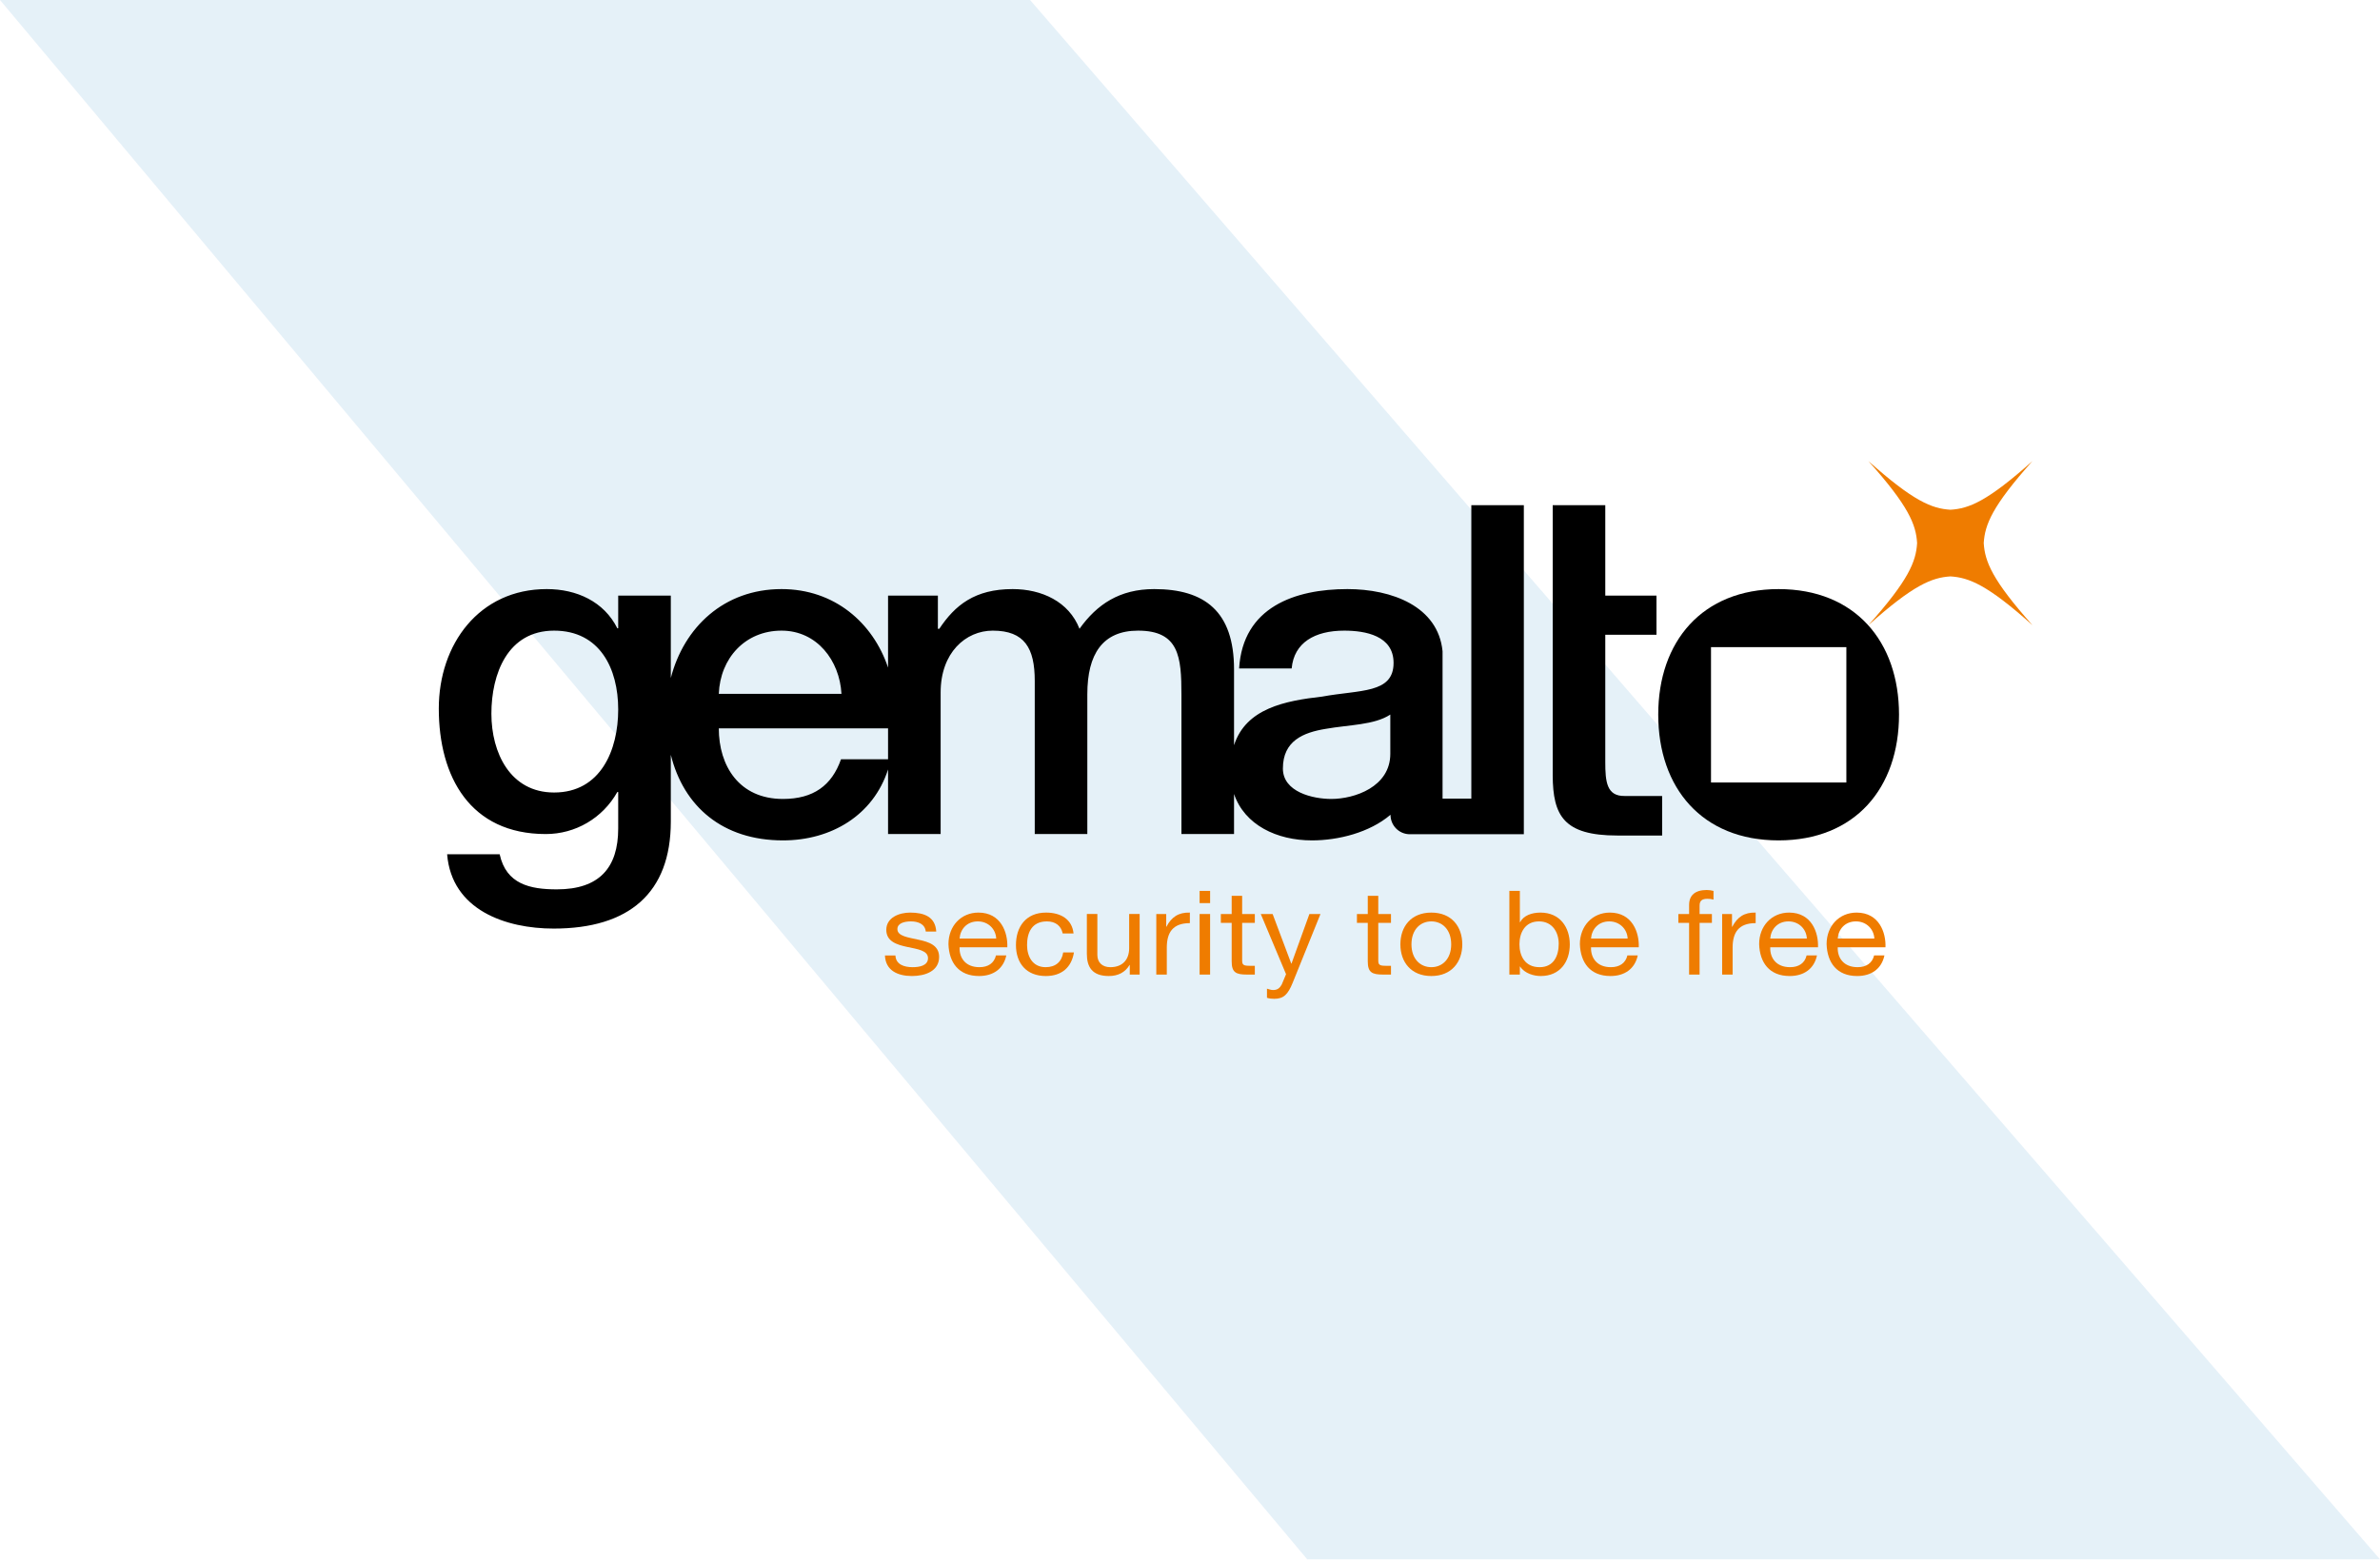
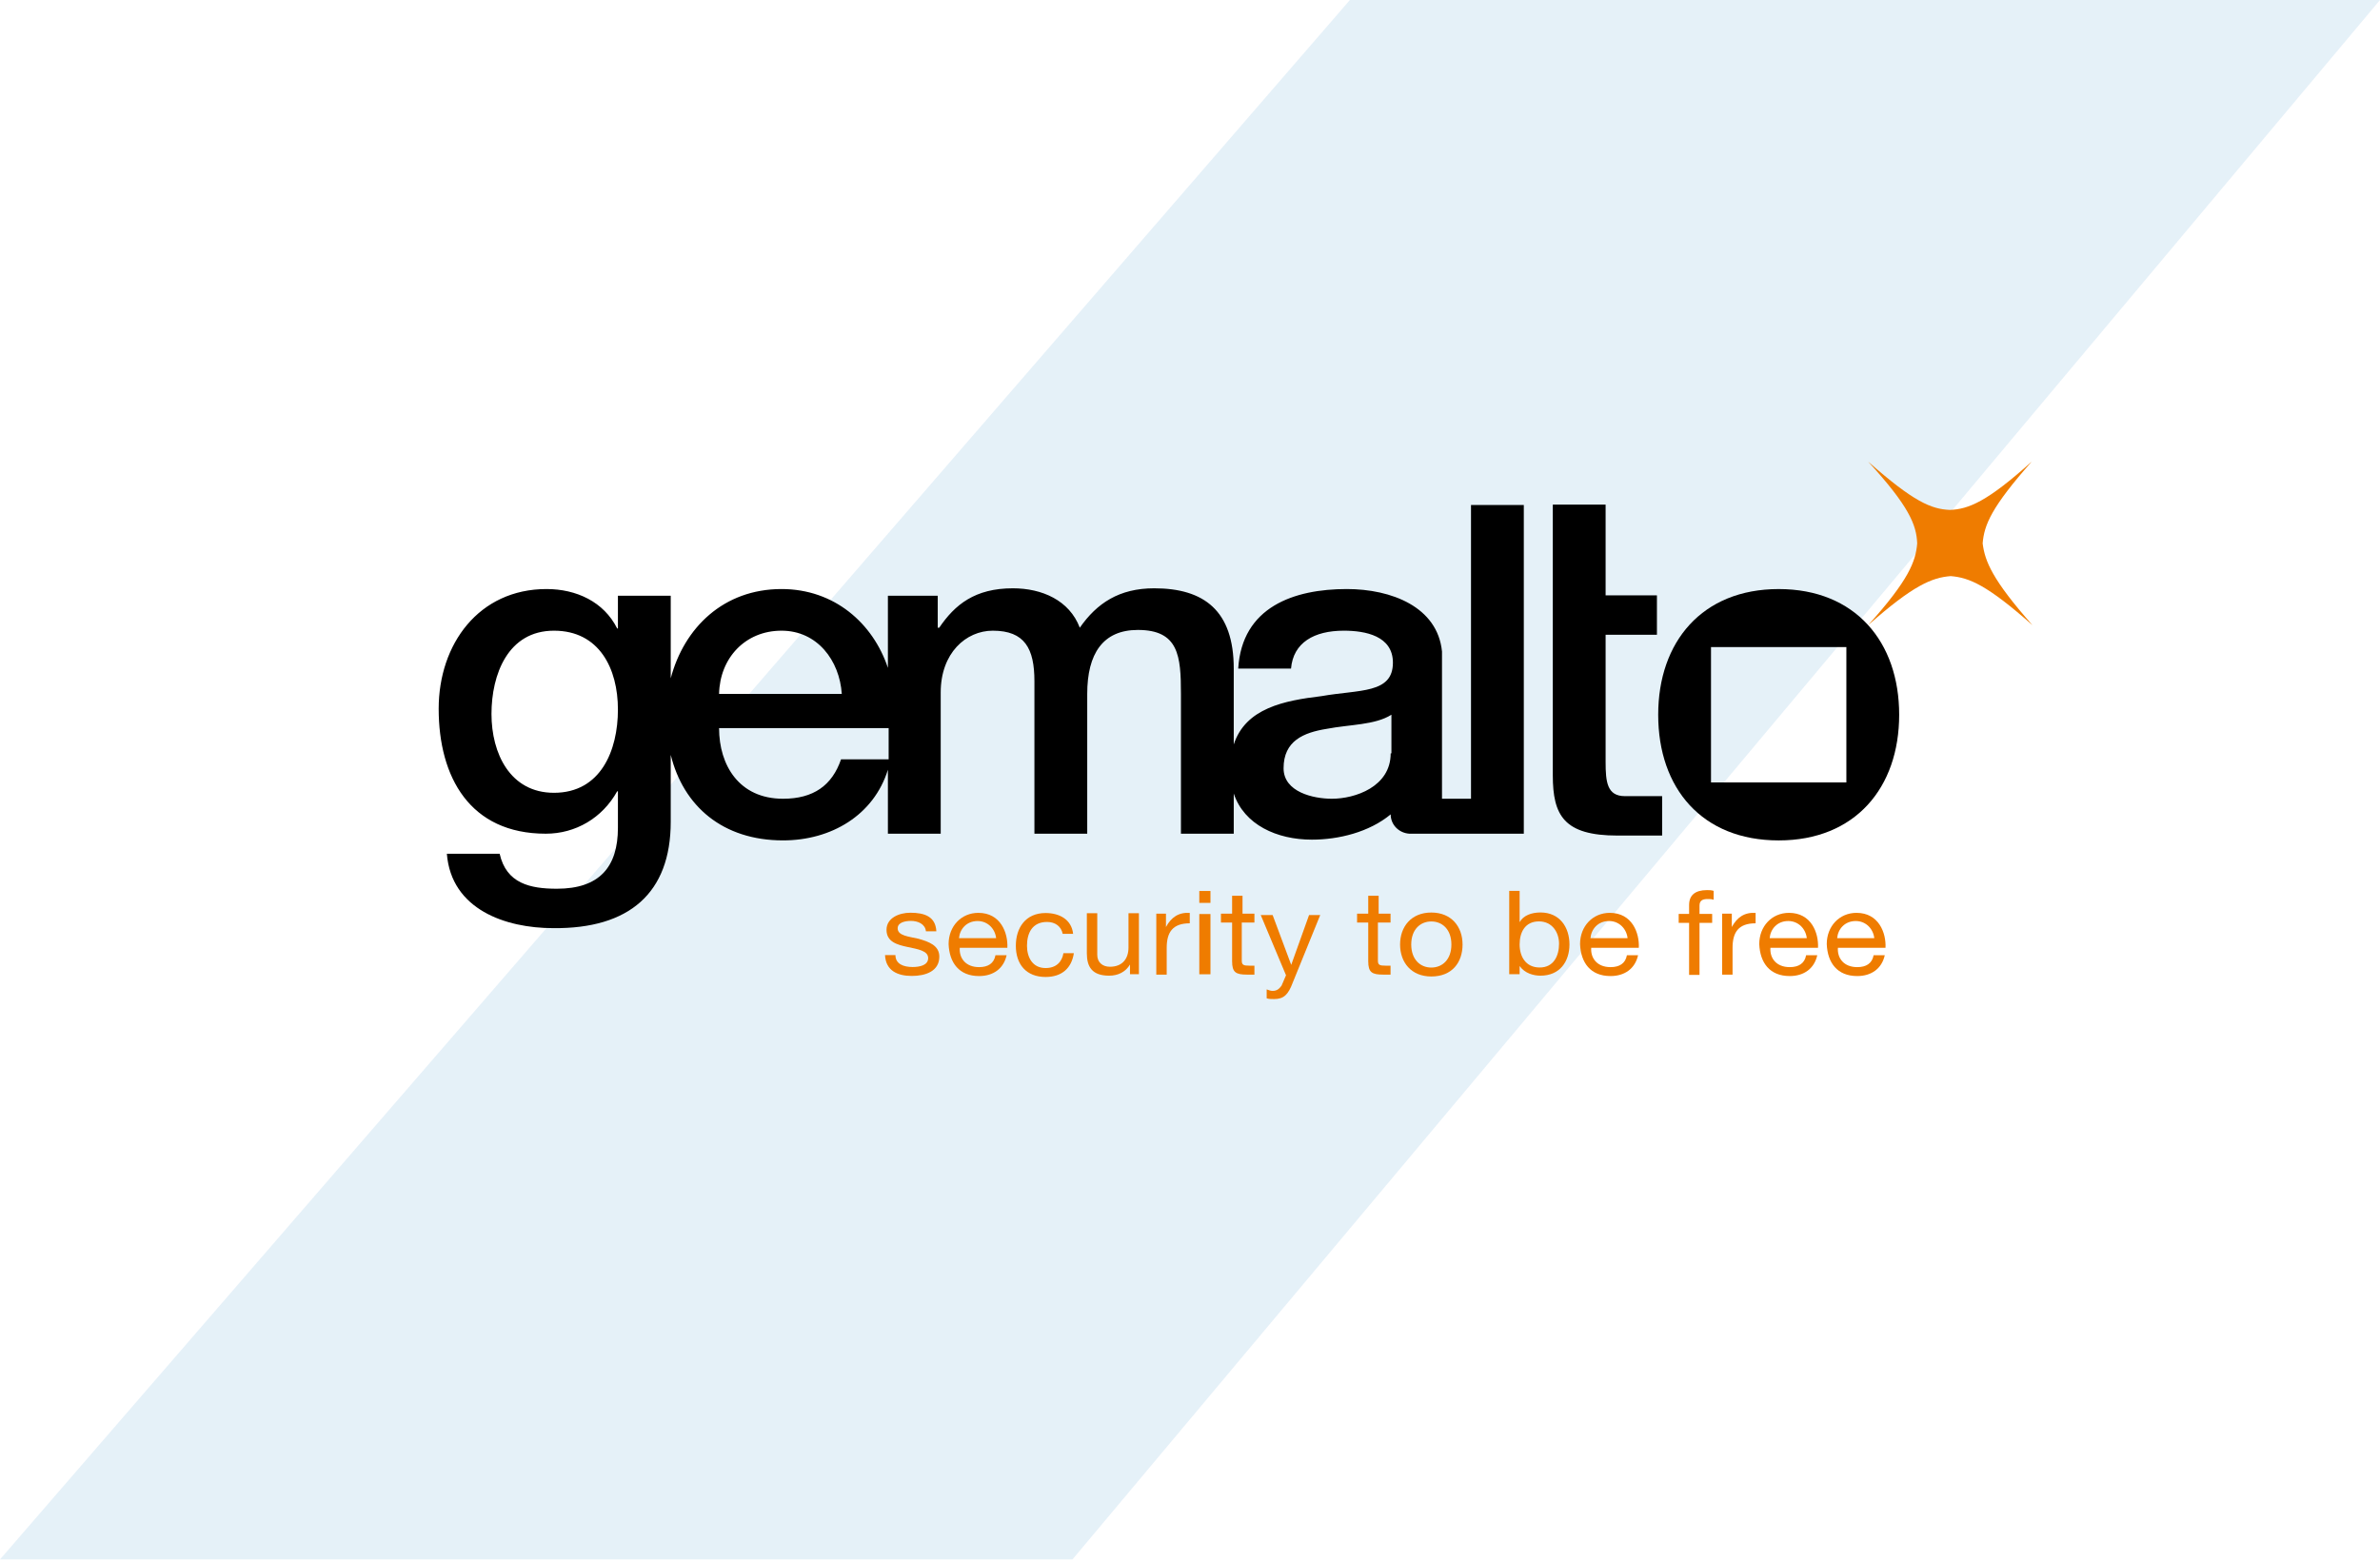
- <svg xmlns="http://www.w3.org/2000/svg" width="320px" height="210px" viewBox="0 0 320 210" version="1.1">
-   <defs>
-     <polygon id="path-1" points="1.025 75.215 226.95 75.215 226.95 0.02 1.025 0.02" />
-     <polygon id="path-3" points="1.025 0.02 224.45 0.02 224.45 72.715 1.025 72.715" />
-   </defs>
-   <g id="Success-stories" stroke="none" stroke-width="1">
+ <svg xmlns="http://www.w3.org/2000/svg" version="1.1" id="Layer_1" x="0px" y="0px" viewBox="0 0 320 210" style="enable-background:new 0 0 320 210;" xml:space="preserve">
+   <style type="text/css">
+ 	.st0{opacity:0.2;}
+ 	.st1{fill:#7FB7DD;}
+ 	.st2{fill:#EF7C00;}
+ </style>
+   <g id="Success-stories">
    <g id="Desktop---Success-stories" transform="translate(-159, -2027)">
-       <g id="Gemalto" transform="translate(159, 2021)">
+       <g id="Gemalto_1_" transform="translate(159, 2021)">
        <g id="Logo" transform="translate(0, 6)">
-           <g transform="translate(160, 105) scale(-1, 1) translate(-160, -105) " id="graphic" fill="#7FB7DD" opacity="0.2">
-             <polygon points="181.505 0 0 209.689 144.238 209.689 320 0" />
+           <g id="graphic" transform="translate(160, 105) scale(-1, 1) translate(-160, -105) " class="st0">
+             <polygon class="st1" points="0,0 175.8,209.7 320,209.7 138.5,0      " />
          </g>
          <g id="Gemalto" transform="translate(47, 58)">
            <g id="g11" transform="translate(115.4525, 39.715) scale(-1, 1) rotate(-180) translate(-115.4525, -39.715) translate(0.9525, 0.715)">
              <g id="gemalto-logo" transform="translate(0, 0)">
                <g id="g257-Clipped" transform="translate(0.748257, 0.751743)">
-                   <g id="path249" />
+                   <g id="path249">
+ 								</g>
                  <g id="g257">
-                     <g transform="translate(1.25, 1.25)" id="g259">
+                     <g id="g259" transform="translate(1.25, 1.25)">
                      <g>
                        <g id="g261-Clipped">
-                           <g id="path253" />
+                           <g id="path253">
+ 												</g>
                          <g id="g261">
                            <g transform="translate(7.5, 0)">
-                               <g id="g263" stroke-width="1" transform="translate(60.444, 2.475125)">
-                                 <path d="M2.5,3.75 C2.549,2.555 3.645,2.176 4.808,2.176 C5.684,2.176 6.879,2.362 6.879,3.391 C6.879,4.426 5.486,4.603 4.074,4.902 C2.681,5.2 1.271,5.64 1.271,7.201 C1.271,8.839 2.984,9.519 4.473,9.519 C6.362,9.519 7.87,8.951 7.986,6.965 L6.577,6.965 C6.482,8.001 5.516,8.335 4.586,8.335 C3.744,8.335 2.763,8.119 2.763,7.295 C2.763,6.335 4.26,6.176 5.569,5.879 C6.98,5.579 8.373,5.138 8.373,3.555 C8.373,1.625 6.463,0.989 4.721,0.989 C2.8,0.989 1.171,1.734 1.089,3.75 L2.5,3.75" id="path265" fill="#EF7C00" />
+                               <g id="g263" transform="translate(60.444, 2.475125)">
+                                 <path id="path265" class="st2" d="M2.5,3.8c0-1.2,1.1-1.6,2.3-1.6c0.9,0,2.1,0.2,2.1,1.2c0,1-1.4,1.2-2.8,1.5                 C2.7,5.2,1.3,5.6,1.3,7.2c0,1.6,1.7,2.3,3.2,2.3C6.4,9.5,7.9,9,8,7H6.6c-0.1,1-1.1,1.4-2,1.4c-0.8,0-1.8-0.2-1.8-1                 c0-1,1.5-1.1,2.8-1.4C7,5.6,8.4,5.1,8.4,3.6C8.4,1.6,6.5,1,4.7,1C2.8,1,1.2,1.7,1.1,3.8H2.5" />
                              </g>
-                               <g id="g267" stroke-width="1" transform="translate(68.99275, 2.259125)">
-                                 <path d="M7.5,6.25 C7.436,7.526 6.424,8.551 5.03,8.551 C3.555,8.551 2.672,7.497 2.576,6.25 L7.5,6.25 Z M8.859,3.98 C8.481,2.188 7.119,1.205 5.197,1.205 C2.46,1.205 1.164,3.005 1.081,5.494 C1.081,7.938 2.775,9.735 5.114,9.735 C8.146,9.735 9.079,7.039 8.994,5.069 L2.576,5.069 C2.522,3.647 3.37,2.393 5.245,2.393 C6.409,2.393 7.219,2.928 7.471,3.98 L8.859,3.98 L8.859,3.98 Z" id="path269" fill="#EF7C00" />
+                               <g id="g267" transform="translate(68.99275, 2.259125)">
+                                 <path id="path269" class="st2" d="M7.5,6.2C7.4,7.5,6.4,8.6,5,8.6c-1.5,0-2.4-1.1-2.5-2.3H7.5z M8.9,4                 C8.5,2.2,7.1,1.2,5.2,1.2c-2.7,0-4,1.8-4.1,4.3c0,2.4,1.7,4.2,4,4.2c3,0,4-2.7,3.9-4.7H2.6C2.5,3.6,3.4,2.4,5.2,2.4                 c1.2,0,2,0.5,2.2,1.6H8.9L8.9,4z" />
                              </g>
-                               <g id="g271" stroke-width="1" transform="translate(77.93263, 2.935875)">
-                                 <path d="M7.5,6.25 C7.287,7.277 6.537,7.874 5.379,7.874 C3.335,7.874 2.709,6.346 2.709,4.694 C2.709,3.195 3.421,1.716 5.209,1.716 C6.572,1.716 7.384,2.47 7.566,3.703 L9.012,3.703 C8.696,1.716 7.384,0.527 5.231,0.527 C2.609,0.527 1.215,2.264 1.215,4.694 C1.215,7.135 2.541,9.059 5.264,9.059 C7.199,9.059 8.759,8.194 8.959,6.25 L7.5,6.25" id="path273" fill="#EF7C00" />
+                               <g id="g271" transform="translate(77.93263, 2.935875)">
+                                 <path id="path273" class="st2" d="M7.5,6.2c-0.2,1-1,1.6-2.1,1.6c-2,0-2.7-1.5-2.7-3.2c0-1.5,0.7-3,2.5-3                 c1.4,0,2.2,0.8,2.4,2H9c-0.3-2-1.6-3.2-3.8-3.2c-2.6,0-4,1.7-4,4.2c0,2.4,1.3,4.4,4,4.4c1.9,0,3.5-0.9,3.7-2.8H7.5" />
                              </g>
-                               <g id="g275" stroke-width="1" transform="translate(88.28038, 2.410125)">
-                                 <path d="M7.5,1.25 L6.171,1.25 L6.171,2.541 L6.143,2.541 C5.54,1.531 4.584,1.054 3.356,1.054 C1.103,1.054 0.401,2.285 0.401,4.04 L0.401,9.394 L1.814,9.394 L1.814,3.881 C1.814,2.885 2.476,2.241 3.553,2.241 C5.261,2.241 6.089,3.324 6.089,4.793 L6.089,9.394 L7.5,9.394 L7.5,1.25" id="path277" fill="#EF7C00" />
+                               <g id="g275" transform="translate(88.28038, 2.410125)">
+                                 <path id="path277" class="st2" d="M7.5,1.3H6.2v1.3h0c-0.6-1-1.6-1.5-2.8-1.5c-2.3,0-3,1.2-3,3v5.4h1.4V3.9                 c0-1,0.7-1.6,1.7-1.6c1.7,0,2.5,1.1,2.5,2.6v4.6h1.4V1.3" />
                              </g>
-                               <g id="g279" stroke-width="1" transform="translate(98.017, 3.05325)">
-                                 <path d="M0,8.75 L1.334,8.75 L1.334,7.032 L1.359,7.032 C2.039,8.342 2.986,8.985 4.514,8.941 L4.514,7.524 C2.241,7.524 1.413,6.291 1.413,4.231 L1.413,0.606 L0,0.606 L0,8.75" id="path281" fill="#EF7C00" />
+                               <g id="g279" transform="translate(98.017, 3.05325)">
+                                 <path id="path281" class="st2" d="M0,8.8h1.3V7h0C2,8.3,3,9,4.5,8.9V7.5c-2.3,0-3.1-1.2-3.1-3.3V0.6H0V8.8" />
                              </g>
-                               <polygon id="path283" fill="#EF7C00" points="105.254 13.27 103.841 13.27 103.841 14.91 105.254 14.91" />
-                               <polygon id="path285" fill="#EF7C00" points="103.84 11.804 105.252 11.804 105.252 3.66 103.84 3.66" />
-                               <g id="g287" stroke-width="1" transform="translate(105.8107, 3.05325)">
-                                 <path d="M3.75,8.75 L5.455,8.75 L5.455,7.564 L3.75,7.564 L3.75,2.513 C3.75,1.897 3.933,1.785 4.816,1.785 L5.455,1.785 L5.455,0.606 L4.383,0.606 C2.921,0.606 2.342,0.887 2.342,2.384 L2.342,7.564 L0.886,7.564 L0.886,8.75 L2.342,8.75 L2.342,11.193 L3.75,11.193 L3.75,8.75" id="path289" fill="#EF7C00" />
+                               <polygon id="path283" class="st2" points="105.3,13.3 103.8,13.3 103.8,14.9 105.3,14.9               " />
+                               <polygon id="path285" class="st2" points="103.8,11.8 105.3,11.8 105.3,3.7 103.8,3.7               " />
+                               <g id="g287" transform="translate(105.8107, 3.05325)">
+                                 <path id="path289" class="st2" d="M3.7,8.8h1.7V7.6H3.7V2.5c0-0.6,0.2-0.7,1.1-0.7h0.6V0.6H4.4c-1.5,0-2,0.3-2,1.8                 v5.2H0.9v1.2h1.5v2.4h1.4V8.8" />
                              </g>
-                               <g id="g291" stroke-width="1" transform="translate(111.3588, 0.0655)">
-                                 <path d="M5,2.5 C4.357,0.911 3.775,0.334 2.516,0.334 C2.185,0.334 1.851,0.366 1.54,0.472 L1.54,1.698 C1.802,1.621 2.084,1.514 2.369,1.514 C2.944,1.514 3.261,1.779 3.526,2.255 L4.105,3.644 L0.706,11.738 L2.3,11.738 L4.804,5.075 L4.838,5.075 L7.244,11.738 L8.734,11.738 L5,2.5" id="path293" fill="#EF7C00" />
+                               <g id="g291" transform="translate(111.3588, 0.0655)">
+                                 <path id="path293" class="st2" d="M5,2.5C4.4,0.9,3.8,0.3,2.5,0.3c-0.3,0-0.7,0-1,0.1v1.2c0.3-0.1,0.5-0.2,0.8-0.2                 c0.6,0,0.9,0.3,1.2,0.7l0.6,1.4l-3.4,8.1h1.6l2.5-6.7h0l2.4,6.7h1.5L5,2.5" />
                              </g>
-                               <g id="g295" stroke-width="1" transform="translate(124.1137, 3.05325)">
-                                 <path d="M3.75,8.75 L5.459,8.75 L5.459,7.564 L3.75,7.564 L3.75,2.513 C3.75,1.897 3.931,1.785 4.816,1.785 L5.459,1.785 L5.459,0.606 L4.383,0.606 C2.919,0.606 2.337,0.887 2.337,2.384 L2.337,7.564 L0.88,7.564 L0.88,8.75 L2.337,8.75 L2.337,11.193 L3.75,11.193 L3.75,8.75" id="path297" fill="#EF7C00" />
+                               <g id="g295" transform="translate(124.1137, 3.05325)">
+                                 <path id="path297" class="st2" d="M3.7,8.8h1.7V7.6H3.7V2.5c0-0.6,0.2-0.7,1.1-0.7h0.6V0.6H4.4c-1.5,0-2,0.3-2,1.8                 v5.2H0.9v1.2h1.5v2.4h1.4V8.8" />
                              </g>
-                               <g id="g299" stroke-width="1" transform="translate(129.9951, 3.401625)">
-                                 <path d="M5,1.25 C6.475,1.25 7.673,2.35 7.673,4.319 C7.673,6.308 6.475,7.409 5,7.409 C3.527,7.409 2.33,6.308 2.33,4.319 C2.33,2.35 3.527,1.25 5,1.25 M5,8.592 C7.723,8.592 9.164,6.716 9.164,4.319 C9.164,1.944 7.723,0.062 5,0.062 C2.283,0.062 0.84,1.944 0.84,4.319 C0.84,6.716 2.283,8.592 5,8.592" id="path301" fill="#EF7C00" />
+                               <g id="g299" transform="translate(129.9951, 3.401625)">
+                                 <path id="path301" class="st2" d="M5,1.2c1.5,0,2.7,1.1,2.7,3.1c0,2-1.2,3.1-2.7,3.1c-1.5,0-2.7-1.1-2.7-3.1                 C2.3,2.3,3.5,1.2,5,1.2 M5,8.6c2.7,0,4.2-1.9,4.2-4.3c0-2.4-1.4-4.3-4.2-4.3c-2.7,0-4.2,1.9-4.2,4.3                 C0.8,6.7,2.3,8.6,5,8.6" />
                              </g>
-                               <g id="g303" stroke-width="1" transform="translate(144.4692, 3.310125)">
-                                 <path d="M5,7.5 C3.11,7.5 2.376,5.955 2.376,4.428 C2.376,2.82 3.143,1.341 5.085,1.341 C7.006,1.341 7.655,2.897 7.655,4.491 C7.655,6.021 6.824,7.5 5,7.5 M1.019,11.6 L2.431,11.6 L2.431,7.39 L2.462,7.39 C2.924,8.285 4.02,8.684 5.201,8.684 C7.835,8.684 9.145,6.695 9.145,4.397 C9.145,2.096 7.853,0.154 5.235,0.154 C4.351,0.154 3.09,0.474 2.462,1.433 L2.431,1.433 L2.431,0.35 L1.019,0.35 L1.019,11.6" id="path305" fill="#EF7C00" />
+                               <g id="g303" transform="translate(144.4692, 3.310125)">
+                                 <path id="path305" class="st2" d="M5,7.5C3.1,7.5,2.4,6,2.4,4.4c0-1.6,0.8-3.1,2.7-3.1c1.9,0,2.6,1.6,2.6,3.2                 C7.7,6,6.8,7.5,5,7.5 M1,11.6h1.4V7.4h0C2.9,8.3,4,8.7,5.2,8.7c2.6,0,3.9-2,3.9-4.3c0-2.3-1.3-4.2-3.9-4.2                 c-0.9,0-2.1,0.3-2.8,1.3h0V0.4H1V11.6" />
                              </g>
-                               <g id="g307" stroke-width="1" transform="translate(153.8938, 2.259125)">
-                                 <path d="M7.5,6.25 C7.433,7.526 6.42,8.551 5.027,8.551 C3.555,8.551 2.676,7.497 2.576,6.25 L7.5,6.25 Z M8.859,3.98 C8.477,2.188 7.114,1.205 5.189,1.205 C2.458,1.205 1.163,3.005 1.077,5.494 C1.077,7.938 2.774,9.735 5.107,9.735 C8.143,9.735 9.075,7.039 8.994,5.069 L2.576,5.069 C2.524,3.647 3.369,2.393 5.245,2.393 C6.402,2.393 7.218,2.928 7.466,3.98 L8.859,3.98 L8.859,3.98 Z" id="path309" fill="#EF7C00" />
+                               <g id="g307" transform="translate(153.8938, 2.259125)">
+                                 <path id="path309" class="st2" d="M7.5,6.2C7.4,7.5,6.4,8.6,5,8.6c-1.5,0-2.4-1.1-2.5-2.3H7.5z M8.9,4                 C8.5,2.2,7.1,1.2,5.2,1.2c-2.7,0-4,1.8-4.1,4.3c0,2.4,1.7,4.2,4,4.2c3,0,4-2.7,3.9-4.7H2.6C2.5,3.6,3.4,2.4,5.2,2.4                 c1.2,0,2,0.5,2.2,1.6H8.9L8.9,4z" />
                              </g>
-                               <g id="g311" stroke-width="1" transform="translate(167.1551, 3.11725)">
-                                 <path d="M2.5,7.5 L1.056,7.5 L1.056,8.686 L2.5,8.686 L2.5,9.898 C2.5,11.22 3.329,11.914 4.869,11.914 C5.134,11.914 5.516,11.869 5.782,11.793 L5.782,10.624 C5.529,10.699 5.236,10.731 4.982,10.731 C4.305,10.731 3.911,10.531 3.911,9.821 L3.911,8.686 L5.566,8.686 L5.566,7.5 L3.911,7.5 L3.911,0.542 L2.5,0.542 L2.5,7.5" id="path313" fill="#EF7C00" />
+                               <g id="g311" transform="translate(167.1551, 3.11725)">
+                                 <path id="path313" class="st2" d="M2.5,7.5H1.1v1.2h1.4v1.2c0,1.3,0.8,2,2.4,2c0.3,0,0.6,0,0.9-0.1v-1.2                 c-0.3,0.1-0.5,0.1-0.8,0.1c-0.7,0-1.1-0.2-1.1-0.9V8.7h1.7V7.5H3.9v-7H2.5V7.5" />
                              </g>
-                               <g id="g315" stroke-width="1" transform="translate(174.098, 3.05325)">
-                                 <path d="M0,8.75 L1.324,8.75 L1.324,7.032 L1.359,7.032 C2.041,8.342 2.982,8.985 4.506,8.941 L4.506,7.524 C2.239,7.524 1.409,6.291 1.409,4.231 L1.409,0.606 L0,0.606 L0,8.75" id="path317" fill="#EF7C00" />
+                               <g id="g315" transform="translate(174.098, 3.05325)">
+                                 <path id="path317" class="st2" d="M0,8.8h1.3V7h0C2,8.3,3,9,4.5,8.9V7.5c-2.3,0-3.1-1.2-3.1-3.3V0.6H0V8.8" />
                              </g>
-                               <g id="g319" stroke-width="1" transform="translate(177.9881, 2.259125)">
-                                 <path d="M7.5,6.25 C7.434,7.526 6.424,8.551 5.031,8.551 C3.559,8.551 2.676,7.497 2.576,6.25 L7.5,6.25 Z M8.861,3.98 C8.484,2.188 7.12,1.205 5.192,1.205 C2.461,1.205 1.164,3.005 1.085,5.494 C1.085,7.938 2.777,9.735 5.112,9.735 C8.151,9.735 9.081,7.039 8.998,5.069 L2.576,5.069 C2.526,3.647 3.371,2.393 5.246,2.393 C6.405,2.393 7.223,2.928 7.469,3.98 L8.861,3.98 L8.861,3.98 Z" id="path321" fill="#EF7C00" />
+                               <g id="g319" transform="translate(177.9881, 2.259125)">
+                                 <path id="path321" class="st2" d="M7.5,6.2C7.4,7.5,6.4,8.6,5,8.6c-1.5,0-2.4-1.1-2.5-2.3H7.5z M8.9,4                 C8.5,2.2,7.1,1.2,5.2,1.2c-2.7,0-4,1.8-4.1,4.3c0,2.4,1.7,4.2,4,4.2c3,0,4-2.7,3.9-4.7H2.6C2.5,3.6,3.4,2.4,5.2,2.4                 c1.2,0,2,0.5,2.2,1.6H8.9L8.9,4z" />
                              </g>
-                               <g id="g323" stroke-width="1" transform="translate(187.063, 2.259125)">
-                                 <path d="M7.5,6.25 C7.431,7.526 6.419,8.551 5.031,8.551 C3.549,8.551 2.67,7.497 2.576,6.25 L7.5,6.25 Z M8.856,3.98 C8.48,2.188 7.12,1.205 5.19,1.205 C2.456,1.205 1.164,3.005 1.079,5.494 C1.079,7.938 2.769,9.735 5.114,9.735 C8.146,9.735 9.079,7.039 8.994,5.069 L2.576,5.069 C2.522,3.647 3.371,2.393 5.246,2.393 C6.404,2.393 7.218,2.928 7.469,3.98 L8.856,3.98 L8.856,3.98 Z" id="path325" fill="#EF7C00" />
+                               <g id="g323" transform="translate(187.063, 2.259125)">
+                                 <path id="path325" class="st2" d="M7.5,6.2C7.4,7.5,6.4,8.6,5,8.6c-1.5,0-2.4-1.1-2.5-2.3H7.5z M8.9,4                 C8.5,2.2,7.1,1.2,5.2,1.2c-2.7,0-4,1.8-4.1,4.3c0,2.4,1.7,4.2,4,4.2c3,0,4-2.7,3.9-4.7H2.6C2.5,3.6,3.4,2.4,5.2,2.4                 c1.2,0,2,0.5,2.2,1.6H8.9L8.9,4z" />
                              </g>
-                               <g id="g327" stroke-width="1" transform="translate(151.0295, 22.35237)">
-                                 <path d="M15,0 L15,5.322 L9.956,5.322 C7.544,5.285 7.356,7.241 7.356,9.884 L7.356,27.003 L14.239,27.003 L14.239,32.271 L7.356,32.271 L7.356,44.426 L0.287,44.426 L0.287,8.088 C0.314,2.667 1.772,0.01 8.965,0.006 L8.965,0 L15,0" id="path329" fill="#000000" />
+                               <g id="g327" transform="translate(151.0295, 22.35237)">
+                                 <path id="path329" d="M15,0v5.3h-5c-2.4,0-2.6,1.9-2.6,4.6V27h6.9v5.3H7.4v12.2H0.3V8.1C0.3,2.7,1.8,0,9,0v0H15" />
                              </g>
-                               <g id="g331" stroke-width="1" transform="translate(193.3241, 50.6425)">
-                                 <path d="M22.5,0 C16.435,5.433 13.959,6.404 11.471,6.56 C8.985,6.404 6.504,5.433 0.436,0 C5.862,6.072 6.84,8.561 6.987,11.041 C6.84,13.524 5.862,16.01 0.436,22.073 C6.504,16.659 8.985,15.672 11.471,15.525 C13.959,15.672 16.435,16.659 22.5,22.073 C17.079,16.01 16.1,13.524 15.944,11.041 C16.1,8.561 17.079,6.072 22.5,0" id="path333" fill="#EF7C00" />
+                               <g id="g331" transform="translate(193.3241, 50.6425)">
+                                 <path id="path333" class="st2" d="M22.5,0c-6.1,5.4-8.5,6.4-11,6.6C9,6.4,6.5,5.4,0.4,0C5.9,6.1,6.8,8.6,7,11                 c-0.1,2.5-1.1,5-6.6,11c6.1-5.4,8.5-6.4,11-6.5c2.5,0.1,5,1.1,11,6.5c-5.4-6.1-6.4-8.5-6.6-11                 C16.1,8.6,17.1,6.1,22.5,0" />
                              </g>
-                               <path d="M190.799,29.492 L172.6,29.492 L172.6,47.688 L190.799,47.688 L190.799,29.492 Z M181.684,55.496 C171.398,55.496 165.505,48.428 165.505,38.621 C165.505,28.762 171.398,21.703 181.684,21.703 C191.989,21.703 197.879,28.762 197.879,38.621 C197.879,48.428 191.989,55.496 181.684,55.496 L181.684,55.496 Z" id="path335" fill="#000000" />
-                               <g id="g337" stroke-width="1" transform="translate(0.73125, 9.603)">
-                                 <path d="M128.75,23.75 C128.75,19.284 123.922,17.672 120.816,17.672 C118.336,17.672 114.308,18.604 114.308,21.765 C114.308,25.489 117.04,26.606 120.075,27.1 C123.175,27.655 126.589,27.599 128.75,29.019 L128.75,23.75 Z M61.221,23.009 L54.895,23.009 C53.655,19.476 51.176,17.672 47.089,17.672 C41.186,17.672 38.464,22.131 38.464,27.163 L61.221,27.163 L61.221,23.009 Z M46.9,40.306 C51.664,40.306 54.712,36.279 54.956,31.81 L38.464,31.81 C38.648,36.587 41.998,40.306 46.9,40.306 L46.9,40.306 Z M16.319,18.539 C10.425,18.539 7.888,23.875 7.888,29.137 C7.888,34.476 10.06,40.306 16.319,40.306 C22.464,40.306 24.938,35.221 24.938,29.704 C24.938,24.247 22.584,18.539 16.319,18.539 L16.319,18.539 Z M139.644,57.175 L139.644,17.72 L135.775,17.72 L135.775,37.535 C135.184,43.579 128.946,45.894 122.987,45.894 C115.924,45.894 108.916,43.474 108.422,35.221 L115.487,35.221 C115.799,38.696 118.593,40.306 122.554,40.306 C125.409,40.306 129.189,39.626 129.189,35.97 C129.189,31.81 124.664,32.374 119.584,31.436 C114.606,30.872 109.343,29.861 107.739,24.898 L107.739,35.102 C107.739,42.914 103.767,45.894 97.006,45.894 C92.353,45.894 89.312,43.847 86.961,40.557 C85.532,44.215 81.873,45.894 77.966,45.894 C72.88,45.894 70.213,43.721 68.112,40.557 L67.92,40.557 L67.92,45.02 L61.221,45.02 L61.221,35.337 C59.195,41.366 54.017,45.894 46.9,45.894 C39.145,45.894 33.769,40.741 32.011,33.938 L32.011,45.02 L24.938,45.02 L24.938,40.625 L24.82,40.625 C23.021,44.215 19.364,45.894 15.329,45.894 C6.215,45.894 0.816,38.449 0.816,29.828 C0.816,20.65 5.035,12.953 15.199,12.953 C19.172,12.953 22.83,15.068 24.82,18.604 L24.938,18.604 L24.938,13.696 C24.938,8.429 22.396,5.515 16.694,5.515 C13.095,5.515 9.879,6.201 9.001,10.231 L1.936,10.231 C2.551,2.73 9.811,0.241 16.261,0.241 C26.369,0.241 32.011,5.013 32.011,14.631 L32.011,23.613 C33.73,16.664 38.976,12.1 47.089,12.1 C53.616,12.1 59.239,15.498 61.221,21.639 L61.221,12.953 L68.291,12.953 L68.291,32 C68.291,37.331 71.645,40.306 75.3,40.306 C79.579,40.306 80.944,37.949 80.944,33.55 L80.944,12.953 L88.013,12.953 L88.013,31.753 C88.013,37.146 90.064,40.306 94.832,40.306 C100.355,40.306 100.666,36.773 100.666,31.695 L100.666,12.953 L107.739,12.953 L107.739,18.339 C109.166,14.158 113.502,12.1 118.211,12.1 C121.763,12.1 125.954,13.15 128.764,15.537 L128.764,15.514 L128.778,15.537 C128.778,14.13 129.871,12.996 131.254,12.93 L146.704,12.93 L146.704,57.175 L139.644,57.175 L139.644,57.175 Z" id="path339" fill="#000000" />
+                               <path id="path335" d="M190.8,29.5h-18.2v18.2h18.2V29.5z M181.7,55.5c-10.3,0-16.2-7.1-16.2-16.9                c0-9.9,5.9-16.9,16.2-16.9c10.3,0,16.2,7.1,16.2,16.9C197.9,48.4,192,55.5,181.7,55.5L181.7,55.5z" />
+                               <g id="g337" transform="translate(0.73125, 9.603)">
+                                 <path id="path339" d="M128.8,23.8c0-4.5-4.8-6.1-7.9-6.1c-2.5,0-6.5,0.9-6.5,4.1c0,3.7,2.7,4.8,5.8,5.3                 c3.1,0.6,6.5,0.5,8.7,1.9V23.8z M61.2,23h-6.3c-1.2-3.5-3.7-5.3-7.8-5.3c-5.9,0-8.6,4.5-8.6,9.5h22.8V23z M46.9,40.3                 c4.8,0,7.8-4,8.1-8.5H38.5C38.6,36.6,42,40.3,46.9,40.3L46.9,40.3z M16.3,18.5c-5.9,0-8.4,5.3-8.4,10.6                 c0,5.3,2.2,11.2,8.4,11.2c6.1,0,8.6-5.1,8.6-10.6C24.9,24.2,22.6,18.5,16.3,18.5L16.3,18.5z M139.6,57.2V17.7h-3.9                 v19.8c-0.6,6-6.8,8.4-12.8,8.4c-7.1,0-14.1-2.4-14.6-10.7h7.1c0.3,3.5,3.1,5.1,7.1,5.1c2.9,0,6.6-0.7,6.6-4.3                 c0-4.2-4.5-3.6-9.6-4.5c-5-0.6-10.2-1.6-11.8-6.5v10.2c0,7.8-4,10.8-10.7,10.8c-4.7,0-7.7-2-10-5.3                 c-1.4,3.7-5.1,5.3-9,5.3c-5.1,0-7.8-2.2-9.9-5.3h-0.2V45h-6.7v-9.7c-2,6-7.2,10.6-14.3,10.6c-7.8,0-13.1-5.2-14.9-12                 V45h-7.1v-4.4h-0.1c-1.8,3.6-5.5,5.3-9.5,5.3c-9.1,0-14.5-7.4-14.5-16.1C0.8,20.6,5,13,15.2,13c4,0,7.6,2.1,9.6,5.7                 h0.1v-4.9c0-5.3-2.5-8.2-8.2-8.2c-3.6,0-6.8,0.7-7.7,4.7H1.9c0.6-7.5,7.9-10,14.3-10C26.4,0.2,32,5,32,14.6v9                 c1.7-6.9,7-11.5,15.1-11.5c6.5,0,12.2,3.4,14.1,9.5V13h7.1v19c0,5.3,3.4,8.3,7,8.3c4.3,0,5.6-2.4,5.6-6.8V13H88v18.8                 c0,5.4,2.1,8.6,6.8,8.6c5.5,0,5.8-3.5,5.8-8.6V13h7.1v5.4c1.4-4.2,5.8-6.2,10.5-6.2c3.6,0,7.7,1,10.6,3.4v0l0,0                 c0-1.4,1.1-2.5,2.5-2.6h15.4v44.2H139.6L139.6,57.2z" />
                              </g>
                            </g>
                          </g>
                        </g>
                      </g>
                    </g>
                  </g>
                </g>
              </g>
            </g>
          </g>
        </g>
      </g>
    </g>
  </g>
</svg>
